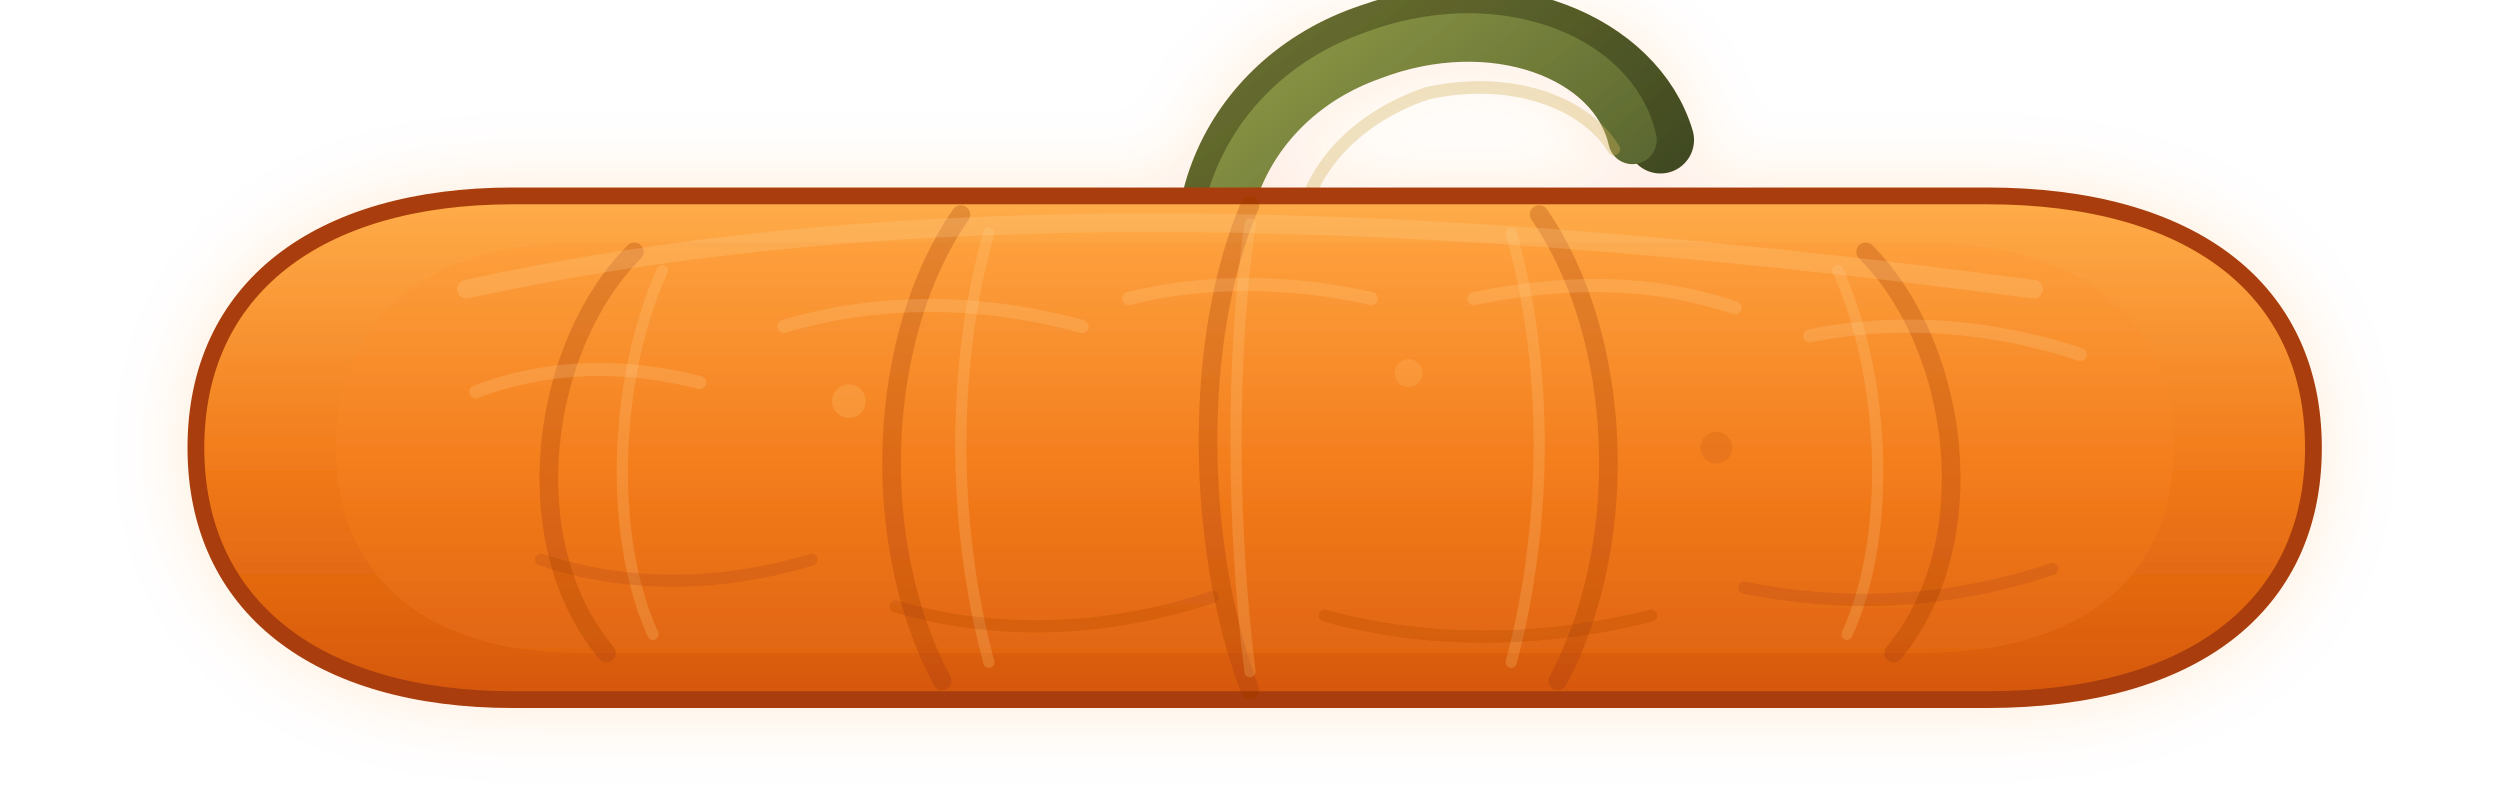
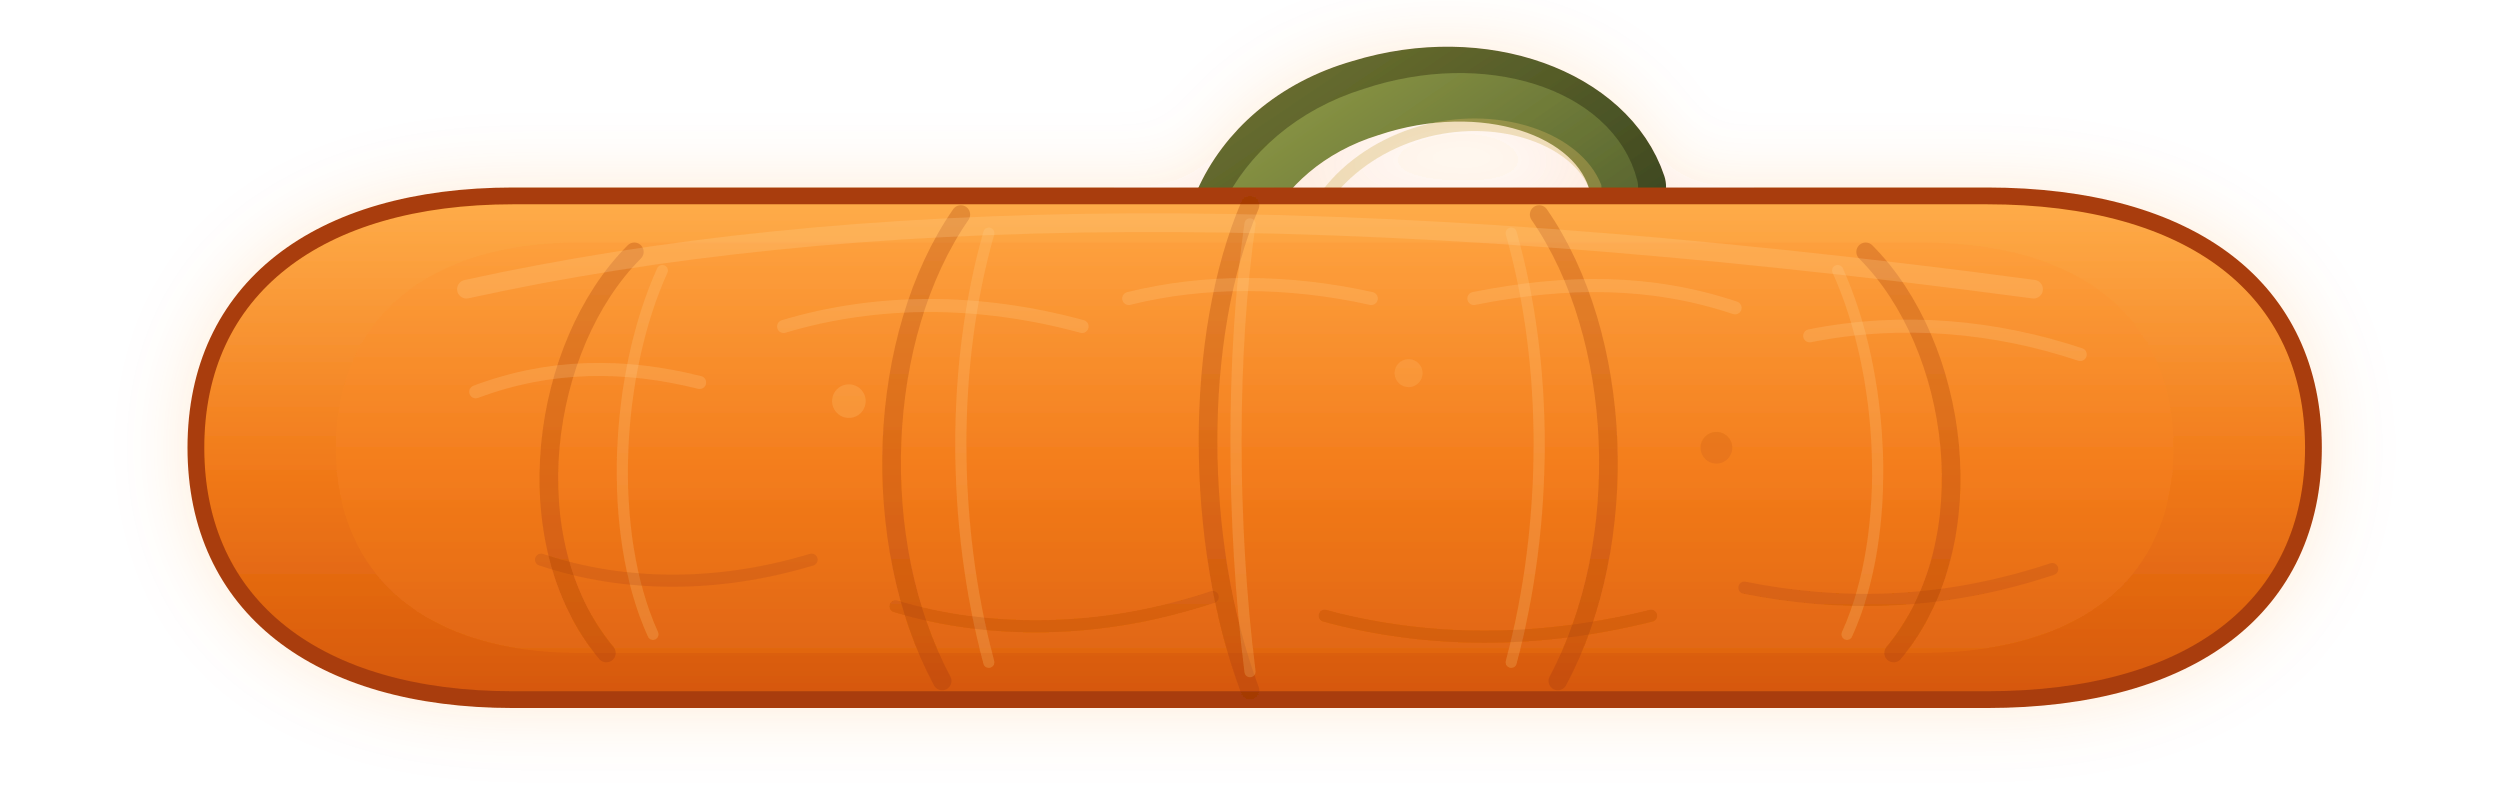
<svg xmlns="http://www.w3.org/2000/svg" viewBox="0 -14 268 86" role="img" aria-label="Pumpkin pill">
  <defs>
    <linearGradient id="pumpkin-fill" x1="0" x2="0" y1="0" y2="1">
      <stop offset="0" stop-color="#ffad4a" />
      <stop offset="0.56" stop-color="#f07818" />
      <stop offset="1" stop-color="#d55709" />
    </linearGradient>
    <linearGradient id="stem-fill" x1="0" x2="1" y1="0" y2="1">
      <stop offset="0" stop-color="#8f9a47" />
      <stop offset="1" stop-color="#455226" />
    </linearGradient>
    <linearGradient id="stem-shadow" x1="0" x2="1" y1="0" y2="1">
      <stop offset="0" stop-color="#6d7130" />
      <stop offset="1" stop-color="#2f3b1c" />
    </linearGradient>
    <filter id="soft-ui-shadow" x="-8%" y="-42%" width="116%" height="176%">
      <feDropShadow dx="0" dy="7" stdDeviation="7" flood-color="#120703" flood-opacity="0.28" />
      <feDropShadow dx="0" dy="0" stdDeviation="4" flood-color="#f87d22" flood-opacity="0.16" />
    </filter>
  </defs>
  <g filter="url(#soft-ui-shadow)">
-     <path d="M133 25c-8-14-1-30 14-35 14-5 28 1 31 11" fill="none" stroke="url(#stem-shadow)" stroke-width="7.2" stroke-linecap="round" />
-     <path d="M134 25c-7-13-1-28 13-33 13-5 26 0 28 9" fill="none" stroke="url(#stem-fill)" stroke-width="5.2" stroke-linecap="round" />
-     <path d="M140 17c-3-10 4-18 13-21 9-2 17 1 20 6" fill="none" stroke="#d5b45f" stroke-width="1.35" stroke-linecap="round" opacity="0.36" />
+     <path d="M133 25c-7-11-1-25 13-29 13-4 26 1 29 10" fill="none" stroke="url(#stem-shadow)" stroke-width="7.2" stroke-linecap="round" />
+     <path d="M134 25c-6-10 0-23 13-27 12-4 24 0 26 8" fill="none" stroke="url(#stem-fill)" stroke-width="5.2" stroke-linecap="round" />
+     <path d="M140 17c-2-8 5-15 13-17 8-2 16 1 18 6" fill="none" stroke="#d5b45f" stroke-width="1.35" stroke-linecap="round" opacity="0.36" />
    <path d="M21 34c0-17 13-27 34-27h158c22 0 35 10 35 27s-13 27-35 27H55c-21 0-34-10-34-27z" fill="url(#pumpkin-fill)" stroke="#a93e07" stroke-width="1.8" />
    <path d="M36 34c0-14 10-22 26-22h144c17 0 27 8 27 22s-10 22-27 22H62c-16 0-26-8-26-22z" fill="#ff8d27" opacity="0.18" />
    <path d="M68 13c-10 10-13 31-3 43M103 9c-9 13-10 35-2 50M134 8c-6 14-6 36 0 52M165 9c9 13 10 35 2 50M200 13c10 10 13 31 3 43" fill="none" stroke="#9b3304" stroke-width="2" stroke-linecap="round" opacity="0.26" />
    <path d="M71 15c-5 11-6 28-1 39M106 11c-4 14-4 31 0 46M134 10c-2 14-2 32 0 48M162 11c4 14 4 31 0 46M197 15c5 11 6 28 1 39" fill="none" stroke="#ffd18b" stroke-width="1.2" stroke-linecap="round" opacity="0.22" />
    <path d="M51 28c8-3 16-3 24-1M84 21c10-3 21-3 32 0M121 18c8-2 17-2 26 0M158 18c10-2 19-2 28 1M194 22c10-2 20-1 29 2" fill="none" stroke="#ffd79b" stroke-width="1.4" stroke-linecap="round" opacity="0.2" />
    <path d="M58 46c9 3 19 3 29 0M96 51c10 3 22 3 34-1M142 52c11 3 23 3 35 0M187 49c10 2 21 2 33-2" fill="none" stroke="#8c2d04" stroke-width="1.3" stroke-linecap="round" opacity="0.16" />
    <circle cx="91" cy="29" r="1.8" fill="#ffc16f" opacity="0.26" />
    <circle cx="151" cy="26" r="1.5" fill="#ffc16f" opacity="0.22" />
    <circle cx="184" cy="34" r="1.7" fill="#a33a06" opacity="0.14" />
    <path d="M50 17c41-9 93-10 168 0" fill="none" stroke="#ffd59a" stroke-width="2" stroke-linecap="round" opacity="0.22" />
  </g>
</svg>
